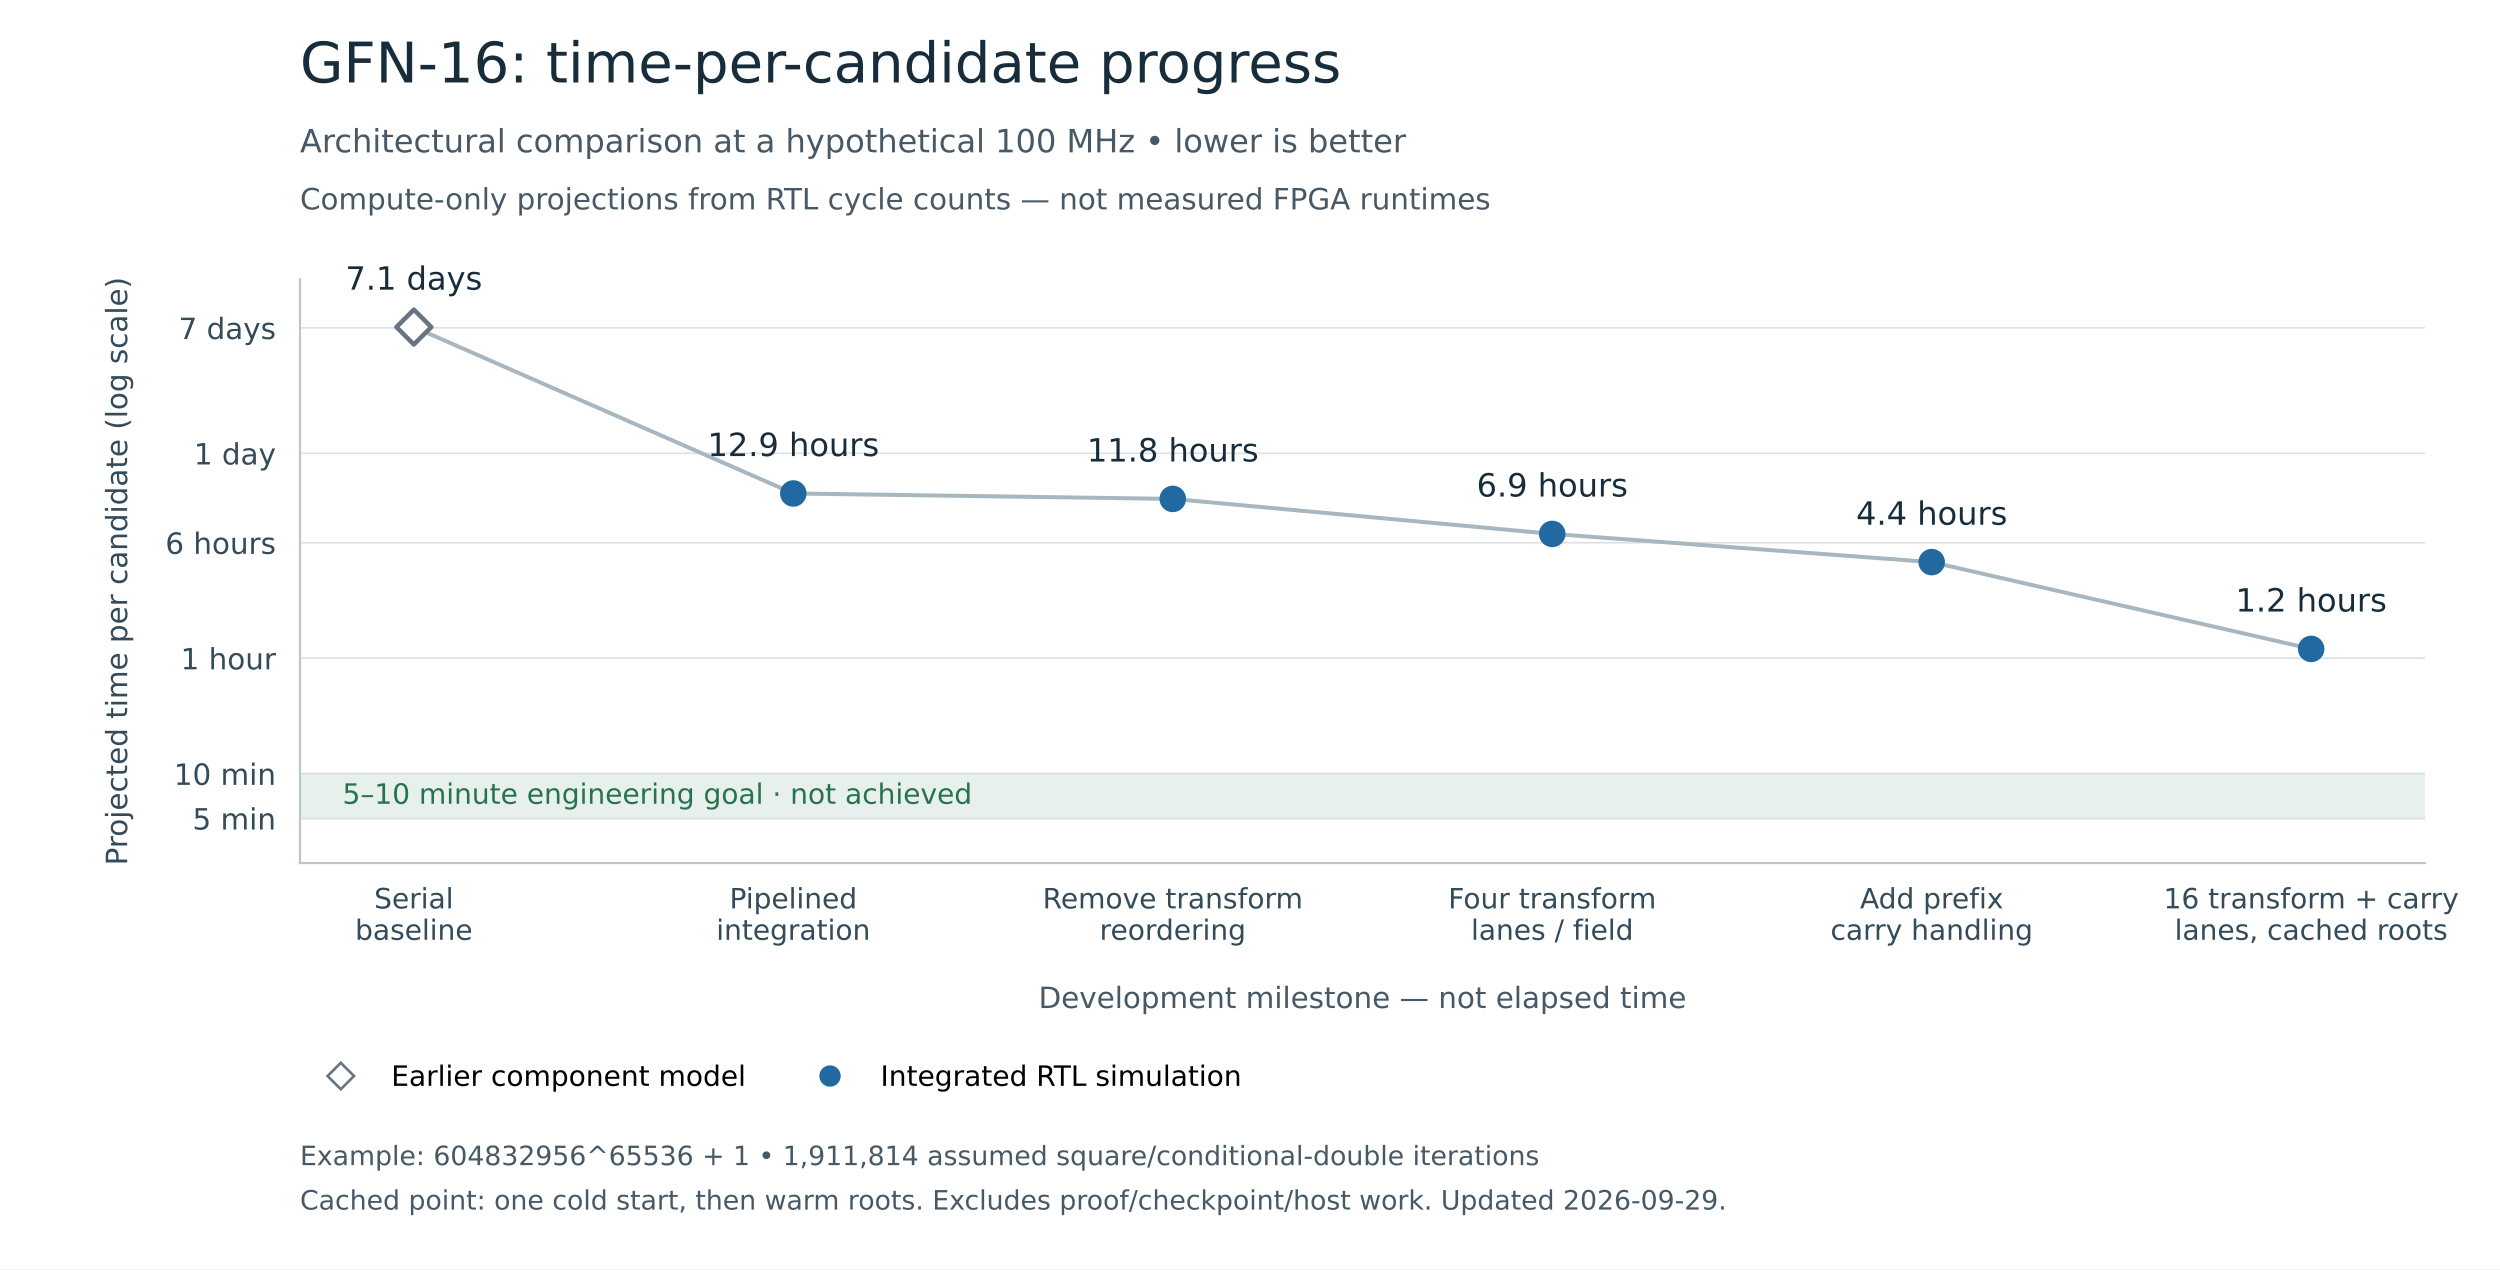
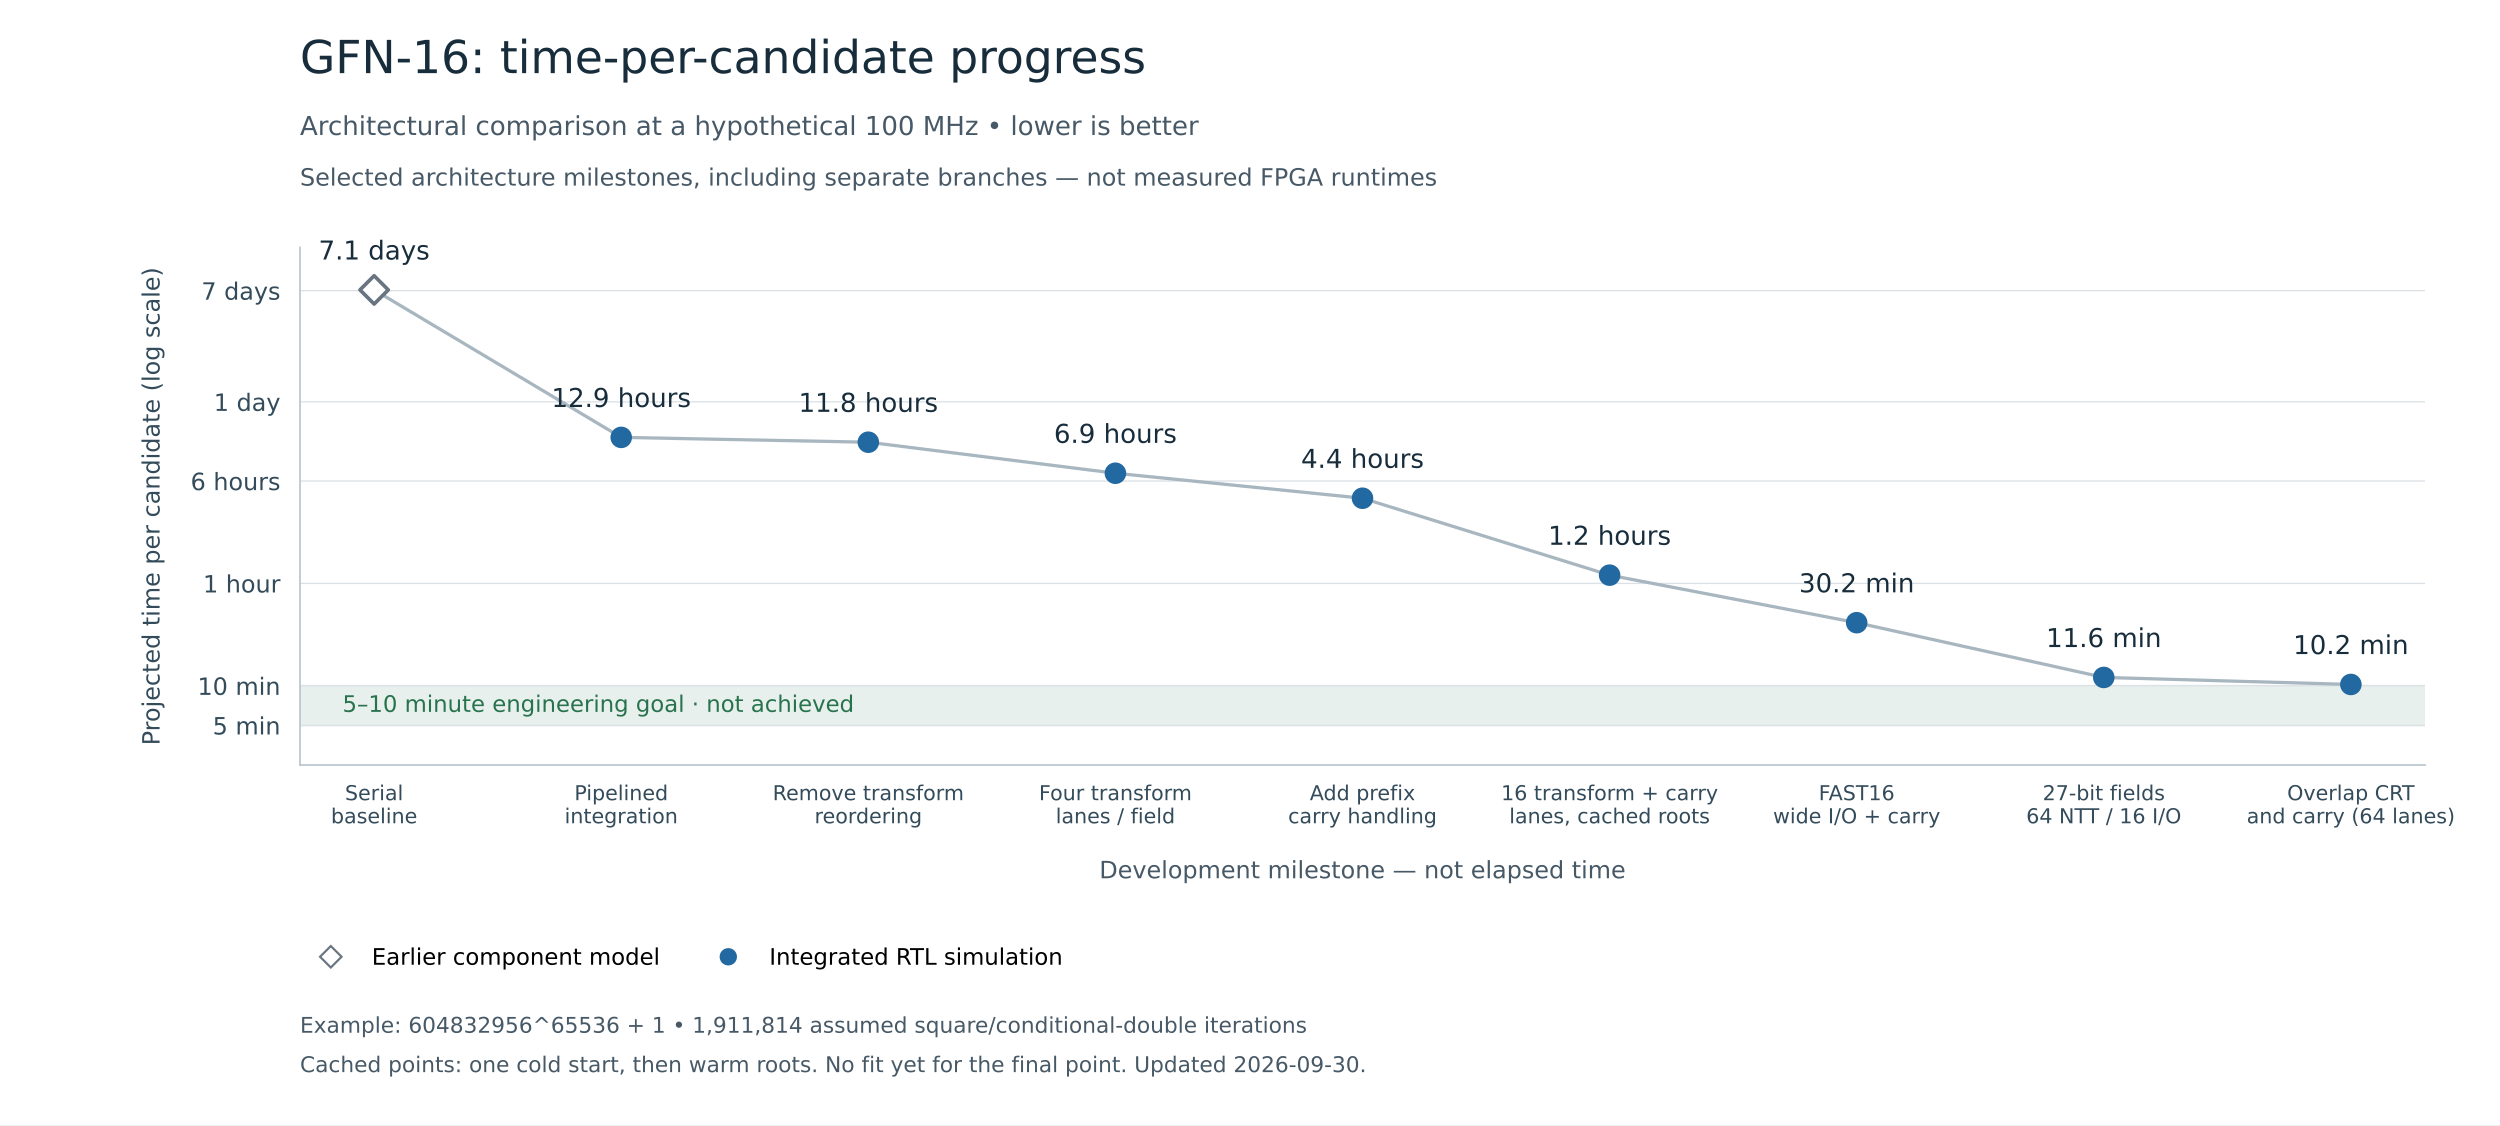
- <svg xmlns="http://www.w3.org/2000/svg" xmlns:xlink="http://www.w3.org/1999/xlink" width="936pt" height="475.2pt" viewBox="0 0 936 475.2" version="1.1">
+ <svg xmlns="http://www.w3.org/2000/svg" xmlns:xlink="http://www.w3.org/1999/xlink" width="1152pt" height="518.4pt" viewBox="0 0 1152 518.4" version="1.1">
  <defs>
    <style type="text/css">*{stroke-linejoin: round; stroke-linecap: butt}</style>
  </defs>
  <g id="figure_1">
    <g id="patch_1">
-       <path d="M 0 475.2 L 936 475.2 L 936 0 L 0 0 z " style="fill: #ffffff" />
+       <path d="M 0 518.4 L 1152 518.4 L 1152 0 L 0 0 z " style="fill: #ffffff" />
    </g>
    <g id="axes_1">
      <g id="patch_2">
-         <path d="M 112.32 323.136 L 907.92 323.136 L 907.92 104.544 L 112.32 104.544 z " style="fill: #ffffff" />
+         <path d="M 138.24 352.512 L 1117.44 352.512 L 1117.44 114.048 L 138.24 114.048 z " style="fill: #ffffff" />
      </g>
      <g id="patch_3">
-         <path d="M 112.32 306.407 L 907.92 306.407 L 907.92 289.677 L 112.32 289.677 z " clip-path="url(#peb7fbdf1c5)" style="fill: #28734e; opacity: 0.11; stroke: #28734e; stroke-linejoin: miter" />
+         <path d="M 138.24 334.262 L 1117.44 334.262 L 1117.44 316.011 L 138.24 316.011 z " clip-path="url(#p3b67e0de2c)" style="fill: #28734e; opacity: 0.11; stroke: #28734e; stroke-linejoin: miter" />
      </g>
      <g id="matplotlib.axis_1">
        <g id="xtick_1">
          <g id="line2d_1" />
          <g id="text_1">
-             <text style="font-size: 10.5px; font-family: 'DejaVu Sans'; fill: #334b5a" transform="translate(140.0856 340.1144)">Serial</text>
-             <text style="font-size: 10.5px; font-family: 'DejaVu Sans'; fill: #334b5a" transform="translate(132.9513 351.8721)">baseline</text>
+             <text style="font-size: 9.5px; font-family: 'DejaVu Sans'; fill: #334b5a" transform="translate(158.9571 368.7305)">Serial</text>
+             <text style="font-size: 9.5px; font-family: 'DejaVu Sans'; fill: #334b5a" transform="translate(152.5023 379.3684)">baseline</text>
          </g>
        </g>
        <g id="xtick_2">
          <g id="line2d_2" />
          <g id="text_2">
-             <text style="font-size: 10.5px; font-family: 'DejaVu Sans'; fill: #334b5a" transform="translate(273.136 340.1144)">Pipelined</text>
-             <text style="font-size: 10.5px; font-family: 'DejaVu Sans'; fill: #334b5a" transform="translate(268.174 351.8721)">integration</text>
+             <text style="font-size: 9.5px; font-family: 'DejaVu Sans'; fill: #334b5a" transform="translate(264.6558 368.7305)">Pipelined</text>
+             <text style="font-size: 9.5px; font-family: 'DejaVu Sans'; fill: #334b5a" transform="translate(260.1663 379.3684)">integration</text>
          </g>
        </g>
        <g id="xtick_3">
          <g id="line2d_3" />
          <g id="text_3">
-             <text style="font-size: 10.5px; font-family: 'DejaVu Sans'; fill: #334b5a" transform="translate(390.3733 340.1144)">Remove transform</text>
-             <text style="font-size: 10.5px; font-family: 'DejaVu Sans'; fill: #334b5a" transform="translate(411.6949 351.8721)">reordering</text>
+             <text style="font-size: 9.5px; font-family: 'DejaVu Sans'; fill: #334b5a" transform="translate(356.0472 368.7305)">Remove transform</text>
+             <text style="font-size: 9.5px; font-family: 'DejaVu Sans'; fill: #334b5a" transform="translate(375.3382 379.3684)">reordering</text>
          </g>
        </g>
        <g id="xtick_4">
          <g id="line2d_4" />
          <g id="text_4">
-             <text style="font-size: 10.5px; font-family: 'DejaVu Sans'; fill: #334b5a" transform="translate(542.2237 340.1144)">Four transform</text>
-             <text style="font-size: 10.5px; font-family: 'DejaVu Sans'; fill: #334b5a" transform="translate(550.7533 351.8721)">lanes / field</text>
+             <text style="font-size: 9.5px; font-family: 'DejaVu Sans'; fill: #334b5a" transform="translate(478.7553 368.7305)">Four transform</text>
+             <text style="font-size: 9.5px; font-family: 'DejaVu Sans'; fill: #334b5a" transform="translate(486.4726 379.3684)">lanes / field</text>
          </g>
        </g>
        <g id="xtick_5">
          <g id="line2d_5" />
          <g id="text_5">
-             <text style="font-size: 10.5px; font-family: 'DejaVu Sans'; fill: #334b5a" transform="translate(696.3759 340.1144)">Add prefix</text>
-             <text style="font-size: 10.5px; font-family: 'DejaVu Sans'; fill: #334b5a" transform="translate(685.341 351.8721)">carry handling</text>
+             <text style="font-size: 9.5px; font-family: 'DejaVu Sans'; fill: #334b5a" transform="translate(603.546 368.7305)">Add prefix</text>
+             <text style="font-size: 9.5px; font-family: 'DejaVu Sans'; fill: #334b5a" transform="translate(593.5621 379.3684)">carry handling</text>
          </g>
        </g>
        <g id="xtick_6">
          <g id="line2d_6" />
          <g id="text_6">
-             <text style="font-size: 10.5px; font-family: 'DejaVu Sans'; fill: #334b5a" transform="translate(810.0407 340.1144)">16 transform + carry</text>
-             <text style="font-size: 10.5px; font-family: 'DejaVu Sans'; fill: #334b5a" transform="translate(814.1857 351.8721)">lanes, cached roots</text>
-           </g>
-         </g>
-         <g id="text_7">
-           <text style="font-size: 11px; font-family: 'DejaVu Sans'; text-anchor: middle; fill: #475966" x="510.12" y="377.414" transform="rotate(-0 510.12 377.414)">Development milestone — not elapsed time</text>
+             <text style="font-size: 9.5px; font-family: 'DejaVu Sans'; fill: #334b5a" transform="translate(691.7052 368.7305)">16 transform + carry</text>
+             <text style="font-size: 9.5px; font-family: 'DejaVu Sans'; fill: #334b5a" transform="translate(695.4555 379.3684)">lanes, cached roots</text>
+           </g>
+         </g>
+         <g id="xtick_7">
+           <g id="line2d_7" />
+           <g id="text_7">
+             <text style="font-size: 9.5px; font-family: 'DejaVu Sans'; fill: #334b5a" transform="translate(838.052 368.7305)">FAST16</text>
+             <text style="font-size: 9.5px; font-family: 'DejaVu Sans'; fill: #334b5a" transform="translate(817.0125 379.3684)">wide I/O + carry</text>
+           </g>
+         </g>
+         <g id="xtick_8">
+           <g id="line2d_8" />
+           <g id="text_8">
+             <text style="font-size: 9.5px; font-family: 'DejaVu Sans'; fill: #334b5a" transform="translate(941.2324 368.7305)">27-bit fields</text>
+             <text style="font-size: 9.5px; font-family: 'DejaVu Sans'; fill: #334b5a" transform="translate(933.6806 379.3684)">64 NTT / 16 I/O</text>
+           </g>
+         </g>
+         <g id="xtick_9">
+           <g id="line2d_9" />
+           <g id="text_9">
+             <text style="font-size: 9.5px; font-family: 'DejaVu Sans'; fill: #334b5a" transform="translate(1053.926 368.7305)">Overlap CRT</text>
+             <text style="font-size: 9.5px; font-family: 'DejaVu Sans'; fill: #334b5a" transform="translate(1035.271 379.3684)">and carry (64 lanes)</text>
+           </g>
+         </g>
+         <g id="text_10">
+           <text style="font-size: 11px; font-family: 'DejaVu Sans'; text-anchor: middle; fill: #475966" x="627.84" y="404.702" transform="rotate(-0 627.84 404.7024)">Development milestone — not elapsed time</text>
        </g>
      </g>
      <g id="matplotlib.axis_2">
        <g id="ytick_1">
-           <g id="line2d_7">
-             <path d="M 112.32 306.407 L 907.92 306.407 " clip-path="url(#peb7fbdf1c5)" style="fill: none; stroke: #dae0e5; stroke-width: 0.6; stroke-linecap: square" />
-           </g>
-           <g id="line2d_8" />
-           <g id="text_8">
-             <text style="font-size: 11px; font-family: 'DejaVu Sans'; text-anchor: end; fill: #334b5a" x="103.32" y="310.586" transform="rotate(-0 103.32 310.5857)">5 min</text>
+           <g id="line2d_10">
+             <path d="M 138.24 334.262 L 1117.44 334.262 " clip-path="url(#p3b67e0de2c)" style="fill: none; stroke: #dae0e5; stroke-width: 0.6; stroke-linecap: square" />
+           </g>
+           <g id="line2d_11" />
+           <g id="text_11">
+             <text style="font-size: 11px; font-family: 'DejaVu Sans'; text-anchor: end; fill: #334b5a" x="129.24" y="338.441" transform="rotate(-0 129.24 338.4409)">5 min</text>
          </g>
        </g>
        <g id="ytick_2">
-           <g id="line2d_9">
-             <path d="M 112.32 289.677 L 907.92 289.677 " clip-path="url(#peb7fbdf1c5)" style="fill: none; stroke: #dae0e5; stroke-width: 0.6; stroke-linecap: square" />
-           </g>
-           <g id="line2d_10" />
-           <g id="text_9">
-             <text style="font-size: 11px; font-family: 'DejaVu Sans'; text-anchor: end; fill: #334b5a" x="103.32" y="293.856" transform="rotate(-0 103.32 293.8563)">10 min</text>
+           <g id="line2d_12">
+             <path d="M 138.24 316.011 L 1117.44 316.011 " clip-path="url(#p3b67e0de2c)" style="fill: none; stroke: #dae0e5; stroke-width: 0.6; stroke-linecap: square" />
+           </g>
+           <g id="line2d_13" />
+           <g id="text_12">
+             <text style="font-size: 11px; font-family: 'DejaVu Sans'; text-anchor: end; fill: #334b5a" x="129.24" y="320.191" transform="rotate(-0 129.24 320.1906)">10 min</text>
          </g>
        </g>
        <g id="ytick_3">
-           <g id="line2d_11">
-             <path d="M 112.32 246.432 L 907.92 246.432 " clip-path="url(#peb7fbdf1c5)" style="fill: none; stroke: #dae0e5; stroke-width: 0.6; stroke-linecap: square" />
-           </g>
-           <g id="line2d_12" />
-           <g id="text_10">
-             <text style="font-size: 11px; font-family: 'DejaVu Sans'; text-anchor: end; fill: #334b5a" x="103.32" y="250.611" transform="rotate(-0 103.32 250.6113)">1 hour</text>
+           <g id="line2d_14">
+             <path d="M 138.24 268.835 L 1117.44 268.835 " clip-path="url(#p3b67e0de2c)" style="fill: none; stroke: #dae0e5; stroke-width: 0.6; stroke-linecap: square" />
+           </g>
+           <g id="line2d_15" />
+           <g id="text_13">
+             <text style="font-size: 11px; font-family: 'DejaVu Sans'; text-anchor: end; fill: #334b5a" x="129.24" y="273.014" transform="rotate(-0 129.24 273.0143)">1 hour</text>
          </g>
        </g>
        <g id="ytick_4">
-           <g id="line2d_13">
-             <path d="M 112.32 203.187 L 907.92 203.187 " clip-path="url(#peb7fbdf1c5)" style="fill: none; stroke: #dae0e5; stroke-width: 0.6; stroke-linecap: square" />
-           </g>
-           <g id="line2d_14" />
-           <g id="text_11">
-             <text style="font-size: 11px; font-family: 'DejaVu Sans'; text-anchor: end; fill: #334b5a" x="103.32" y="207.366" transform="rotate(-0 103.32 207.3664)">6 hours</text>
+           <g id="line2d_16">
+             <path d="M 138.24 221.659 L 1117.44 221.659 " clip-path="url(#p3b67e0de2c)" style="fill: none; stroke: #dae0e5; stroke-width: 0.6; stroke-linecap: square" />
+           </g>
+           <g id="line2d_17" />
+           <g id="text_14">
+             <text style="font-size: 11px; font-family: 'DejaVu Sans'; text-anchor: end; fill: #334b5a" x="129.24" y="225.838" transform="rotate(-0 129.24 225.8379)">6 hours</text>
          </g>
        </g>
        <g id="ytick_5">
-           <g id="line2d_15">
-             <path d="M 112.32 169.728 L 907.92 169.728 " clip-path="url(#peb7fbdf1c5)" style="fill: none; stroke: #dae0e5; stroke-width: 0.6; stroke-linecap: square" />
-           </g>
-           <g id="line2d_16" />
-           <g id="text_12">
-             <text style="font-size: 11px; font-family: 'DejaVu Sans'; text-anchor: end; fill: #334b5a" x="103.32" y="173.908" transform="rotate(-0 103.32 173.9075)">1 day</text>
+           <g id="line2d_18">
+             <path d="M 138.24 185.158 L 1117.44 185.158 " clip-path="url(#p3b67e0de2c)" style="fill: none; stroke: #dae0e5; stroke-width: 0.6; stroke-linecap: square" />
+           </g>
+           <g id="line2d_19" />
+           <g id="text_15">
+             <text style="font-size: 11px; font-family: 'DejaVu Sans'; text-anchor: end; fill: #334b5a" x="129.24" y="189.337" transform="rotate(-0 129.24 189.3374)">1 day</text>
          </g>
        </g>
        <g id="ytick_6">
-           <g id="line2d_17">
-             <path d="M 112.32 122.763 L 907.92 122.763 " clip-path="url(#peb7fbdf1c5)" style="fill: none; stroke: #dae0e5; stroke-width: 0.6; stroke-linecap: square" />
-           </g>
-           <g id="line2d_18" />
-           <g id="text_13">
-             <text style="font-size: 11px; font-family: 'DejaVu Sans'; text-anchor: end; fill: #334b5a" x="103.32" y="126.942" transform="rotate(-0 103.32 126.9421)">7 days</text>
-           </g>
-         </g>
-         <g id="text_14">
-           <text style="font-size: 11px; font-family: 'DejaVu Sans'; text-anchor: middle; fill: #334b5a" x="47.612" y="213.84" transform="rotate(-90 47.61219 213.84)">Projected time per candidate (log scale)</text>
-         </g>
-       </g>
-       <g id="line2d_19">
-         <path d="M 154.941 122.451 L 297.013 184.753 L 439.084 186.791 L 581.156 199.898 L 723.227 210.456 L 865.299 242.951 " clip-path="url(#peb7fbdf1c5)" style="fill: none; stroke: #a8b6c0; stroke-width: 1.5; stroke-linecap: square" />
+           <g id="line2d_20">
+             <path d="M 138.24 133.923 L 1117.44 133.923 " clip-path="url(#p3b67e0de2c)" style="fill: none; stroke: #dae0e5; stroke-width: 0.6; stroke-linecap: square" />
+           </g>
+           <g id="line2d_21" />
+           <g id="text_16">
+             <text style="font-size: 11px; font-family: 'DejaVu Sans'; text-anchor: end; fill: #334b5a" x="129.24" y="138.102" transform="rotate(-0 129.24 138.1023)">7 days</text>
+           </g>
+         </g>
+         <g id="text_17">
+           <text style="font-size: 11px; font-family: 'DejaVu Sans'; text-anchor: middle; fill: #334b5a" x="73.532" y="233.28" transform="rotate(-90 73.53219 233.28)">Projected time per candidate (log scale)</text>
+         </g>
+       </g>
+       <g id="line2d_22">
+         <path d="M 172.398 133.583 L 286.259 201.549 L 400.119 203.772 L 513.98 218.071 L 627.84 229.588 L 741.7 265.037 L 855.561 286.937 L 969.421 312.167 L 1083.282 315.404 " clip-path="url(#p3b67e0de2c)" style="fill: none; stroke: #a8b6c0; stroke-width: 1.5; stroke-linecap: square" />
      </g>
      <g id="patch_4">
-         <path d="M 112.32 323.136 L 112.32 104.544 " style="fill: none; stroke: #bac5ce; stroke-width: 0.8; stroke-linejoin: miter; stroke-linecap: square" />
+         <path d="M 138.24 352.512 L 138.24 114.048 " style="fill: none; stroke: #bac5ce; stroke-width: 0.8; stroke-linejoin: miter; stroke-linecap: square" />
      </g>
      <g id="patch_5">
-         <path d="M 112.32 323.136 L 907.92 323.136 " style="fill: none; stroke: #bac5ce; stroke-width: 0.8; stroke-linejoin: miter; stroke-linecap: square" />
-       </g>
-       <g id="text_15">
-         <text style="font-size: 10.5px; font-family: 'DejaVu Sans'; text-anchor: start; fill: #28734e" x="128.232" y="300.939" transform="rotate(-0 128.232 300.9392)">5–10 minute engineering goal · not achieved</text>
+         <path d="M 138.24 352.512 L 1117.44 352.512 " style="fill: none; stroke: #bac5ce; stroke-width: 0.8; stroke-linejoin: miter; stroke-linecap: square" />
+       </g>
+       <g id="text_18">
+         <text style="font-size: 10.5px; font-family: 'DejaVu Sans'; text-anchor: start; fill: #28734e" x="157.824" y="328.034" transform="rotate(-0 157.824 328.0339)">5–10 minute engineering goal · not achieved</text>
      </g>
      <g id="PathCollection_1">
        <defs>
          <path id="m1f1bfe4a4c" d="M -0 6.519 L 6.519 0 L 0 -6.519 L -6.519 -0 z " style="stroke: #687480; stroke-width: 1.7" />
        </defs>
-         <g clip-path="url(#peb7fbdf1c5)">
-           <use xlink:href="#m1f1bfe4a4c" x="154.941" y="122.451" style="fill: #ffffff; stroke: #687480; stroke-width: 1.7" />
-         </g>
-       </g>
-       <g id="text_16">
-         <text style="font-weight: 500; font-size: 12px; font-family: 'DejaVu Sans'; text-anchor: middle; fill: #182d3c" x="154.941" y="108.451" transform="rotate(-0 154.9414 108.451)">7.1 days</text>
+         <g clip-path="url(#p3b67e0de2c)">
+           <use xlink:href="#m1f1bfe4a4c" x="172.398" y="133.583" style="fill: #ffffff; stroke: #687480; stroke-width: 1.7" />
+         </g>
+       </g>
+       <g id="text_19">
+         <text style="font-weight: 500; font-size: 12px; font-family: 'DejaVu Sans'; text-anchor: middle; fill: #182d3c" x="172.398" y="119.583" transform="rotate(-0 172.3981 119.5829)">7.1 days</text>
      </g>
      <g id="PathCollection_2">
        <defs>
          <path id="m0f0f6d6b15" d="M 0 4.123 C 1.093 4.123 2.142 3.689 2.915 2.915 C 3.689 2.142 4.123 1.093 4.123 0 C 4.123 -1.093 3.689 -2.142 2.915 -2.915 C 2.142 -3.689 1.093 -4.123 0 -4.123 C -1.093 -4.123 -2.142 -3.689 -2.915 -2.915 C -3.689 -2.142 -4.123 -1.093 -4.123 0 C -4.123 1.093 -3.689 2.142 -2.915 2.915 C -2.142 3.689 -1.093 4.123 0 4.123 z " style="stroke: #2369a1; stroke-width: 1.7" />
        </defs>
-         <g clip-path="url(#peb7fbdf1c5)">
-           <use xlink:href="#m0f0f6d6b15" x="297.013" y="184.753" style="fill: #2369a1; stroke: #2369a1; stroke-width: 1.7" />
-         </g>
-       </g>
-       <g id="text_17">
-         <text style="font-weight: 500; font-size: 12px; font-family: 'DejaVu Sans'; text-anchor: middle; fill: #182d3c" x="297.013" y="170.753" transform="rotate(-0 297.0129 170.7533)">12.9 hours</text>
+         <g clip-path="url(#p3b67e0de2c)">
+           <use xlink:href="#m0f0f6d6b15" x="286.259" y="201.549" style="fill: #2369a1; stroke: #2369a1; stroke-width: 1.7" />
+         </g>
+       </g>
+       <g id="text_20">
+         <text style="font-weight: 500; font-size: 12px; font-family: 'DejaVu Sans'; text-anchor: middle; fill: #182d3c" x="286.259" y="187.549" transform="rotate(-0 286.2586 187.5491)">12.9 hours</text>
      </g>
      <g id="PathCollection_3">
-         <g clip-path="url(#peb7fbdf1c5)">
-           <use xlink:href="#m0f0f6d6b15" x="439.084" y="186.791" style="fill: #2369a1; stroke: #2369a1; stroke-width: 1.7" />
-         </g>
-       </g>
-       <g id="text_18">
-         <text style="font-weight: 500; font-size: 12px; font-family: 'DejaVu Sans'; text-anchor: middle; fill: #182d3c" x="439.084" y="172.791" transform="rotate(-0 439.0843 172.7909)">11.8 hours</text>
+         <g clip-path="url(#p3b67e0de2c)">
+           <use xlink:href="#m0f0f6d6b15" x="400.119" y="203.772" style="fill: #2369a1; stroke: #2369a1; stroke-width: 1.7" />
+         </g>
+       </g>
+       <g id="text_21">
+         <text style="font-weight: 500; font-size: 12px; font-family: 'DejaVu Sans'; text-anchor: middle; fill: #182d3c" x="400.119" y="189.772" transform="rotate(-0 400.1191 189.7719)">11.8 hours</text>
      </g>
      <g id="PathCollection_4">
-         <g clip-path="url(#peb7fbdf1c5)">
-           <use xlink:href="#m0f0f6d6b15" x="581.156" y="199.898" style="fill: #2369a1; stroke: #2369a1; stroke-width: 1.7" />
-         </g>
-       </g>
-       <g id="text_19">
-         <text style="font-weight: 500; font-size: 12px; font-family: 'DejaVu Sans'; text-anchor: middle; fill: #182d3c" x="581.156" y="185.898" transform="rotate(-0 581.1557 185.8981)">6.9 hours</text>
+         <g clip-path="url(#p3b67e0de2c)">
+           <use xlink:href="#m0f0f6d6b15" x="513.98" y="218.071" style="fill: #2369a1; stroke: #2369a1; stroke-width: 1.7" />
+         </g>
+       </g>
+       <g id="text_22">
+         <text style="font-weight: 500; font-size: 12px; font-family: 'DejaVu Sans'; text-anchor: middle; fill: #182d3c" x="513.98" y="204.071" transform="rotate(-0 513.9795 204.0706)">6.9 hours</text>
      </g>
      <g id="PathCollection_5">
-         <g clip-path="url(#peb7fbdf1c5)">
-           <use xlink:href="#m0f0f6d6b15" x="723.227" y="210.456" style="fill: #2369a1; stroke: #2369a1; stroke-width: 1.7" />
-         </g>
-       </g>
-       <g id="text_20">
-         <text style="font-weight: 500; font-size: 12px; font-family: 'DejaVu Sans'; text-anchor: middle; fill: #182d3c" x="723.227" y="196.456" transform="rotate(-0 723.2271 196.4557)">4.4 hours</text>
+         <g clip-path="url(#p3b67e0de2c)">
+           <use xlink:href="#m0f0f6d6b15" x="627.84" y="229.588" style="fill: #2369a1; stroke: #2369a1; stroke-width: 1.7" />
+         </g>
+       </g>
+       <g id="text_23">
+         <text style="font-weight: 500; font-size: 12px; font-family: 'DejaVu Sans'; text-anchor: middle; fill: #182d3c" x="627.84" y="215.588" transform="rotate(-0 627.84 215.588)">4.4 hours</text>
      </g>
      <g id="PathCollection_6">
-         <g clip-path="url(#peb7fbdf1c5)">
-           <use xlink:href="#m0f0f6d6b15" x="865.299" y="242.951" style="fill: #2369a1; stroke: #2369a1; stroke-width: 1.7" />
-         </g>
-       </g>
-       <g id="text_21">
-         <text style="font-weight: 500; font-size: 12px; font-family: 'DejaVu Sans'; text-anchor: middle; fill: #182d3c" x="865.299" y="228.951" transform="rotate(-0 865.2986 228.9507)">1.2 hours</text>
-       </g>
-     </g>
-     <g id="text_22">
-       <text style="font-weight: 500; font-size: 21px; font-family: 'DejaVu Sans'; text-anchor: start; fill: #182d3c" x="112.32" y="30.888" transform="rotate(-0 112.32 30.888)">GFN-16: time-per-candidate progress</text>
-     </g>
-     <g id="text_23">
-       <text style="font-size: 12px; font-family: 'DejaVu Sans'; text-anchor: start; fill: #475966" x="112.32" y="57.024" transform="rotate(-0 112.32 57.024)">Architectural comparison at a hypothetical 100 MHz • lower is better</text>
-     </g>
-     <g id="text_24">
-       <text style="font-size: 11px; font-family: 'DejaVu Sans'; text-anchor: start; fill: #475966" x="112.32" y="78.408" transform="rotate(-0 112.32 78.408)">Compute-only projections from RTL cycle counts — not measured FPGA runtimes</text>
-     </g>
-     <g id="text_25">
-       <text style="font-size: 10px; font-family: 'DejaVu Sans'; text-anchor: start; fill: #475966" x="112.32" y="436.234" transform="rotate(-0 112.32 436.2336)">Example: 604832956^65536 + 1 • 1,911,814 assumed square/conditional-double iterations</text>
-     </g>
-     <g id="text_26">
-       <text style="font-size: 10px; font-family: 'DejaVu Sans'; text-anchor: start; fill: #475966" x="112.32" y="452.866" transform="rotate(-0 112.32 452.8656)">Cached point: one cold start, then warm roots. Excludes proof/checkpoint/host work. Updated 2026-09-29.</text>
+         <g clip-path="url(#p3b67e0de2c)">
+           <use xlink:href="#m0f0f6d6b15" x="741.7" y="265.037" style="fill: #2369a1; stroke: #2369a1; stroke-width: 1.7" />
+         </g>
+       </g>
+       <g id="text_24">
+         <text style="font-weight: 500; font-size: 12px; font-family: 'DejaVu Sans'; text-anchor: middle; fill: #182d3c" x="741.7" y="251.037" transform="rotate(-0 741.7005 251.0371)">1.2 hours</text>
+       </g>
+       <g id="PathCollection_7">
+         <g clip-path="url(#p3b67e0de2c)">
+           <use xlink:href="#m0f0f6d6b15" x="855.561" y="286.937" style="fill: #2369a1; stroke: #2369a1; stroke-width: 1.7" />
+         </g>
+       </g>
+       <g id="text_25">
+         <text style="font-weight: 500; font-size: 12px; font-family: 'DejaVu Sans'; text-anchor: middle; fill: #182d3c" x="855.561" y="272.937" transform="rotate(-0 855.5609 272.9374)">30.2 min</text>
+       </g>
+       <g id="PathCollection_8">
+         <g clip-path="url(#p3b67e0de2c)">
+           <use xlink:href="#m0f0f6d6b15" x="969.421" y="312.167" style="fill: #2369a1; stroke: #2369a1; stroke-width: 1.7" />
+         </g>
+       </g>
+       <g id="text_26">
+         <text style="font-weight: 500; font-size: 12px; font-family: 'DejaVu Sans'; text-anchor: middle; fill: #182d3c" x="969.421" y="298.167" transform="rotate(-0 969.4214 298.1666)">11.6 min</text>
+       </g>
+       <g id="PathCollection_9">
+         <g clip-path="url(#p3b67e0de2c)">
+           <use xlink:href="#m0f0f6d6b15" x="1083.282" y="315.404" style="fill: #2369a1; stroke: #2369a1; stroke-width: 1.7" />
+         </g>
+       </g>
+       <g id="text_27">
+         <text style="font-weight: 500; font-size: 12px; font-family: 'DejaVu Sans'; text-anchor: middle; fill: #182d3c" x="1083.282" y="301.404" transform="rotate(-0 1083.282 301.4041)">10.2 min</text>
+       </g>
+     </g>
+     <g id="text_28">
+       <text style="font-weight: 500; font-size: 21px; font-family: 'DejaVu Sans'; text-anchor: start; fill: #182d3c" x="138.24" y="33.696" transform="rotate(-0 138.24 33.696)">GFN-16: time-per-candidate progress</text>
+     </g>
+     <g id="text_29">
+       <text style="font-size: 12px; font-family: 'DejaVu Sans'; text-anchor: start; fill: #475966" x="138.24" y="62.208" transform="rotate(-0 138.24 62.208)">Architectural comparison at a hypothetical 100 MHz • lower is better</text>
+     </g>
+     <g id="text_30">
+       <text style="font-size: 11px; font-family: 'DejaVu Sans'; text-anchor: start; fill: #475966" x="138.24" y="85.536" transform="rotate(-0 138.24 85.536)">Selected architecture milestones, including separate branches — not measured FPGA runtimes</text>
+     </g>
+     <g id="text_31">
+       <text style="font-size: 10px; font-family: 'DejaVu Sans'; text-anchor: start; fill: #475966" x="138.24" y="475.891" transform="rotate(-0 138.24 475.8912)">Example: 604832956^65536 + 1 • 1,911,814 assumed square/conditional-double iterations</text>
+     </g>
+     <g id="text_32">
+       <text style="font-size: 10px; font-family: 'DejaVu Sans'; text-anchor: start; fill: #475966" x="138.24" y="494.035" transform="rotate(-0 138.24 494.0352)">Cached points: one cold start, then warm roots. No fit yet for the final point. Updated 2026-09-30.</text>
    </g>
    <g id="legend_1">
-       <g id="line2d_20">
+       <g id="line2d_23">
        <defs>
          <path id="m40b0ed6a78" d="M -0 4.95 L 4.95 0 L 0 -4.95 L -4.95 -0 z " style="stroke: #687480; stroke-linejoin: miter" />
        </defs>
        <g>
-           <use xlink:href="#m40b0ed6a78" x="127.59" y="402.867" style="fill: #ffffff; stroke: #687480; stroke-linejoin: miter" />
-         </g>
-       </g>
-       <g id="text_27">
-         <text style="font-size: 10.5px; font-family: 'DejaVu Sans'; text-anchor: start" x="146.49" y="406.542" transform="rotate(-0 146.49 406.5423)">Earlier component model</text>
-       </g>
-       <g id="line2d_21">
+           <use xlink:href="#m40b0ed6a78" x="152.43" y="440.883" style="fill: #ffffff; stroke: #687480; stroke-linejoin: miter" />
+         </g>
+       </g>
+       <g id="text_33">
+         <text style="font-size: 10.5px; font-family: 'DejaVu Sans'; text-anchor: start" x="171.33" y="444.558" transform="rotate(-0 171.33 444.5583)">Earlier component model</text>
+       </g>
+       <g id="line2d_24">
        <defs>
          <path id="m0f45d36cd7" d="M 0 3.5 C 0.928 3.5 1.819 3.131 2.475 2.475 C 3.131 1.819 3.5 0.928 3.5 0 C 3.5 -0.928 3.131 -1.819 2.475 -2.475 C 1.819 -3.131 0.928 -3.5 0 -3.5 C -0.928 -3.5 -1.819 -3.131 -2.475 -2.475 C -3.131 -1.819 -3.5 -0.928 -3.5 0 C -3.5 0.928 -3.131 1.819 -2.475 2.475 C -1.819 3.131 -0.928 3.5 0 3.5 z " style="stroke: #2369a1" />
        </defs>
        <g>
-           <use xlink:href="#m0f45d36cd7" x="310.759" y="402.867" style="fill: #2369a1; stroke: #2369a1" />
-         </g>
-       </g>
-       <g id="text_28">
-         <text style="font-size: 10.5px; font-family: 'DejaVu Sans'; text-anchor: start" x="329.659" y="406.542" transform="rotate(-0 329.6592 406.5423)">Integrated RTL simulation</text>
+           <use xlink:href="#m0f45d36cd7" x="335.599" y="440.883" style="fill: #2369a1; stroke: #2369a1" />
+         </g>
+       </g>
+       <g id="text_34">
+         <text style="font-size: 10.5px; font-family: 'DejaVu Sans'; text-anchor: start" x="354.499" y="444.558" transform="rotate(-0 354.4992 444.5583)">Integrated RTL simulation</text>
      </g>
    </g>
  </g>
  <defs>
-     <clipPath id="peb7fbdf1c5">
-       <rect x="112.32" y="104.544" width="795.6" height="218.592" />
+     <clipPath id="p3b67e0de2c">
+       <rect x="138.24" y="114.048" width="979.2" height="238.464" />
    </clipPath>
  </defs>
</svg>
